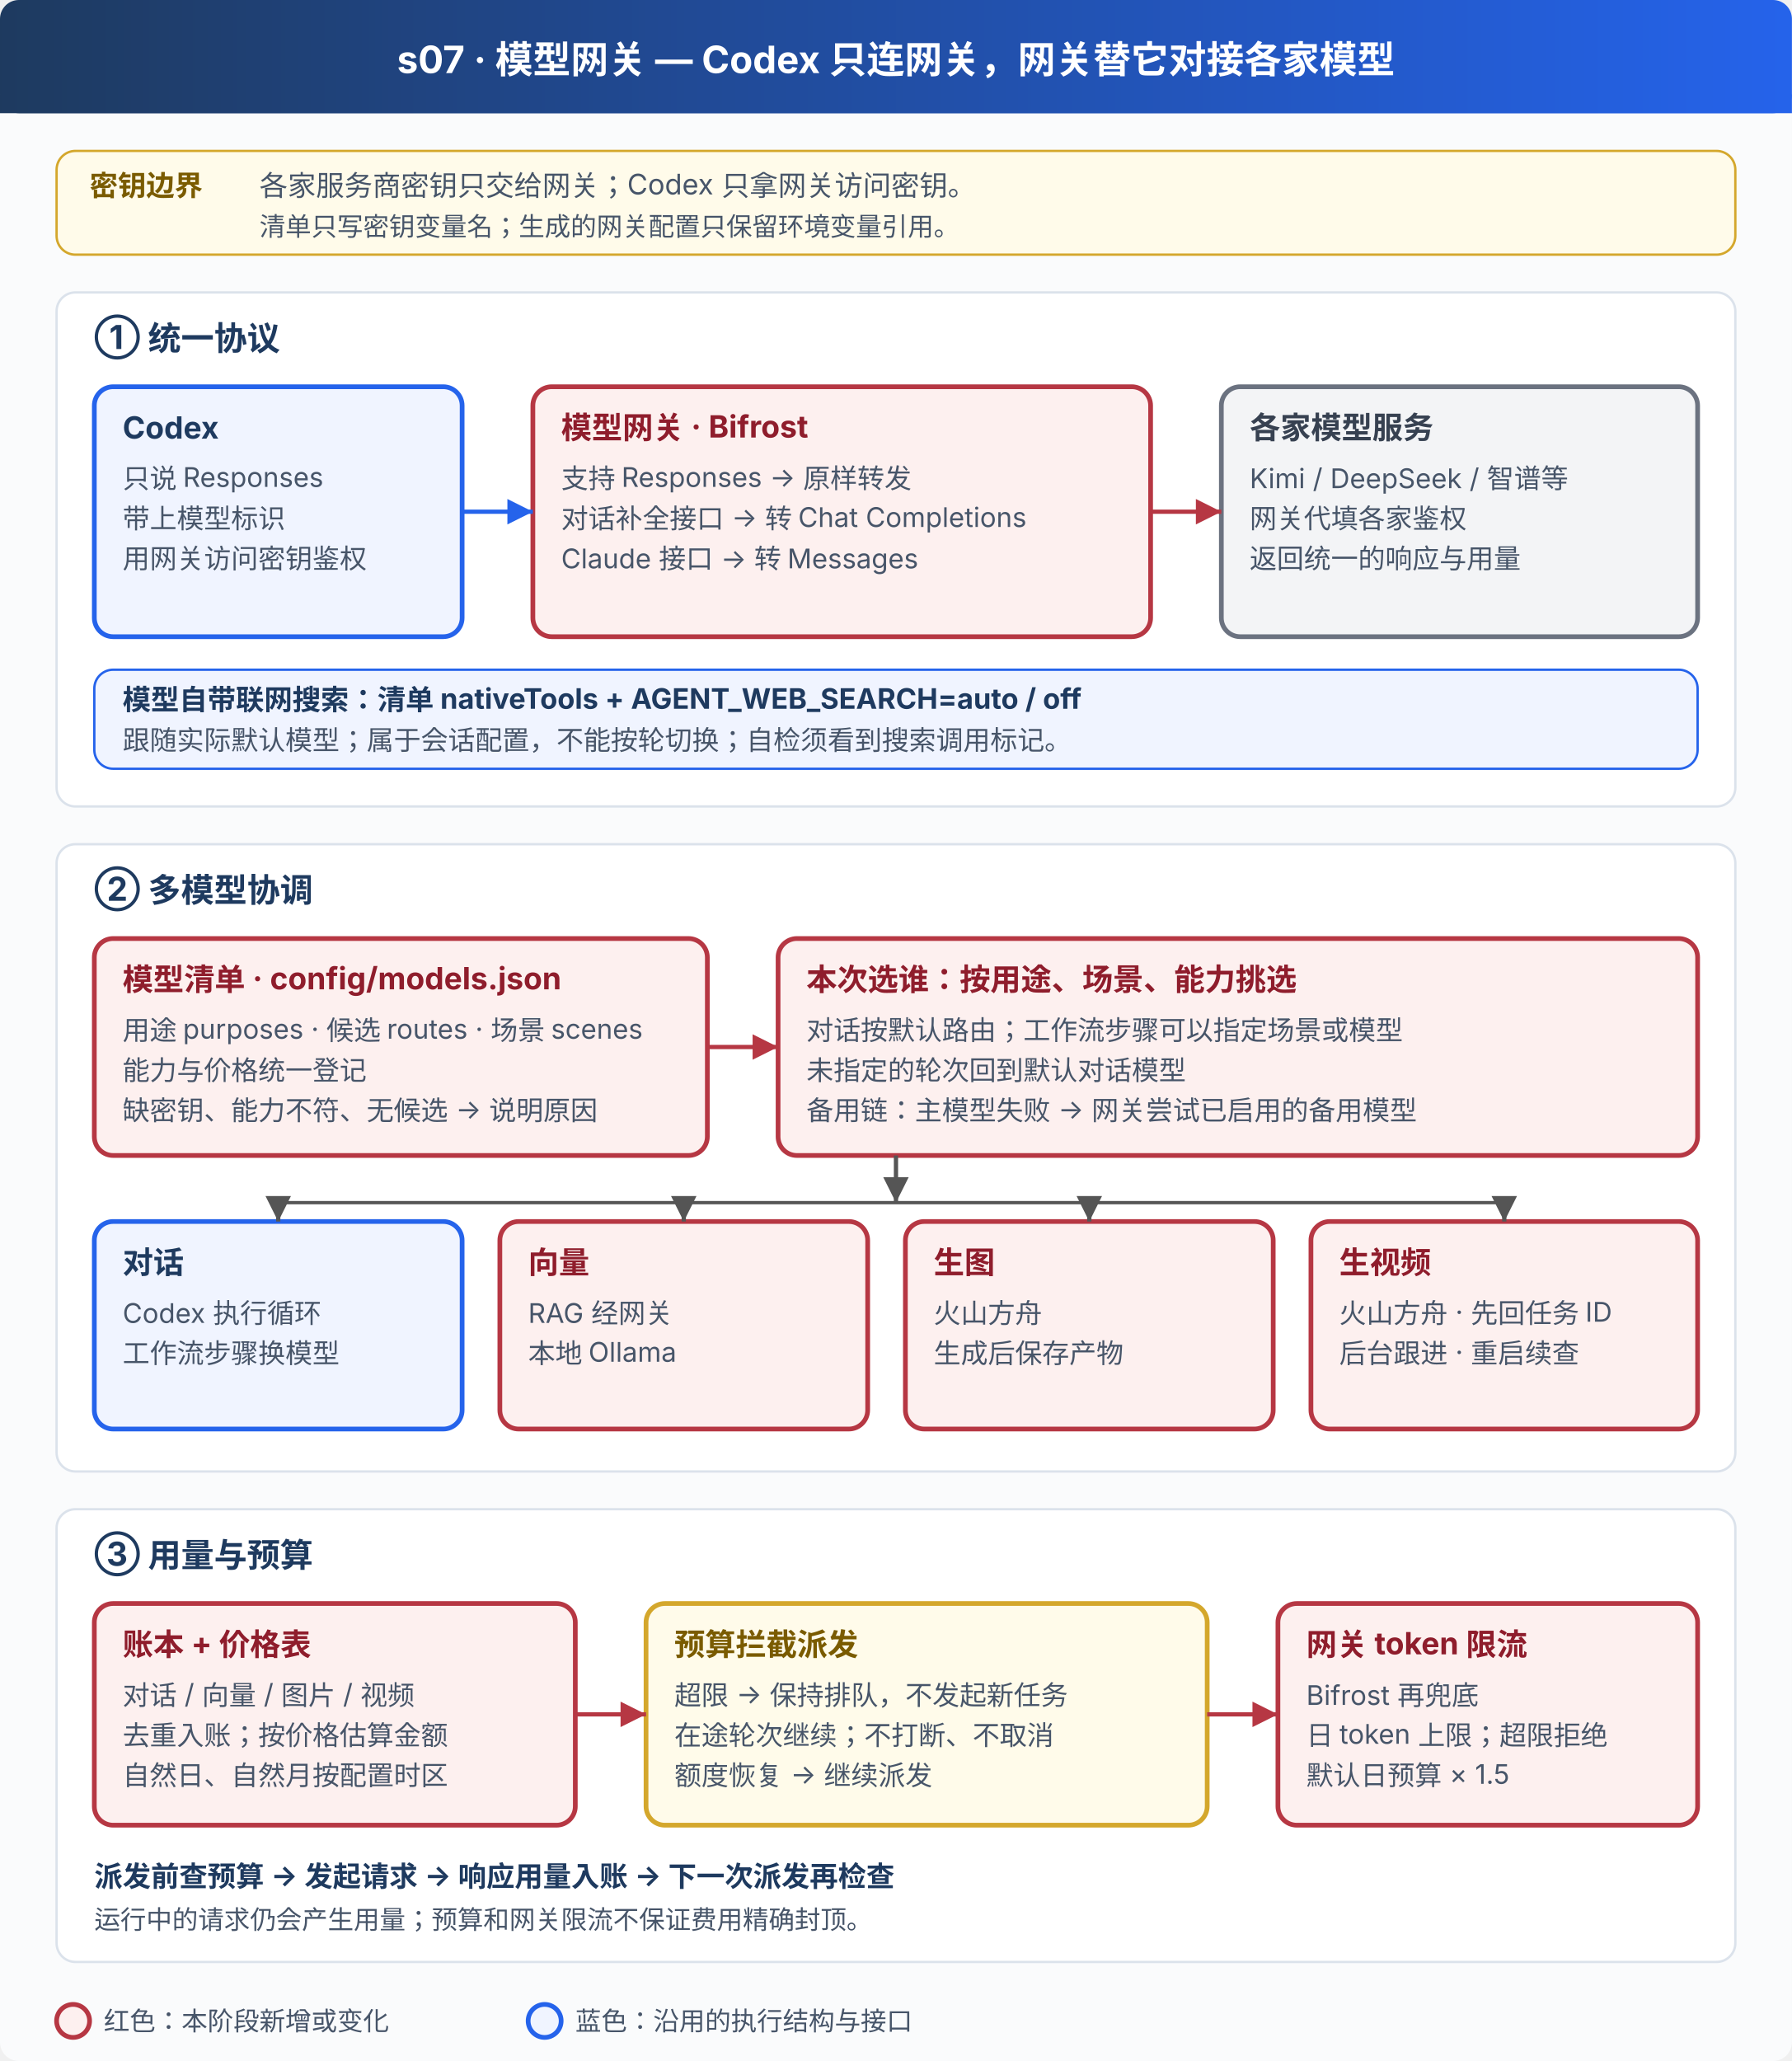
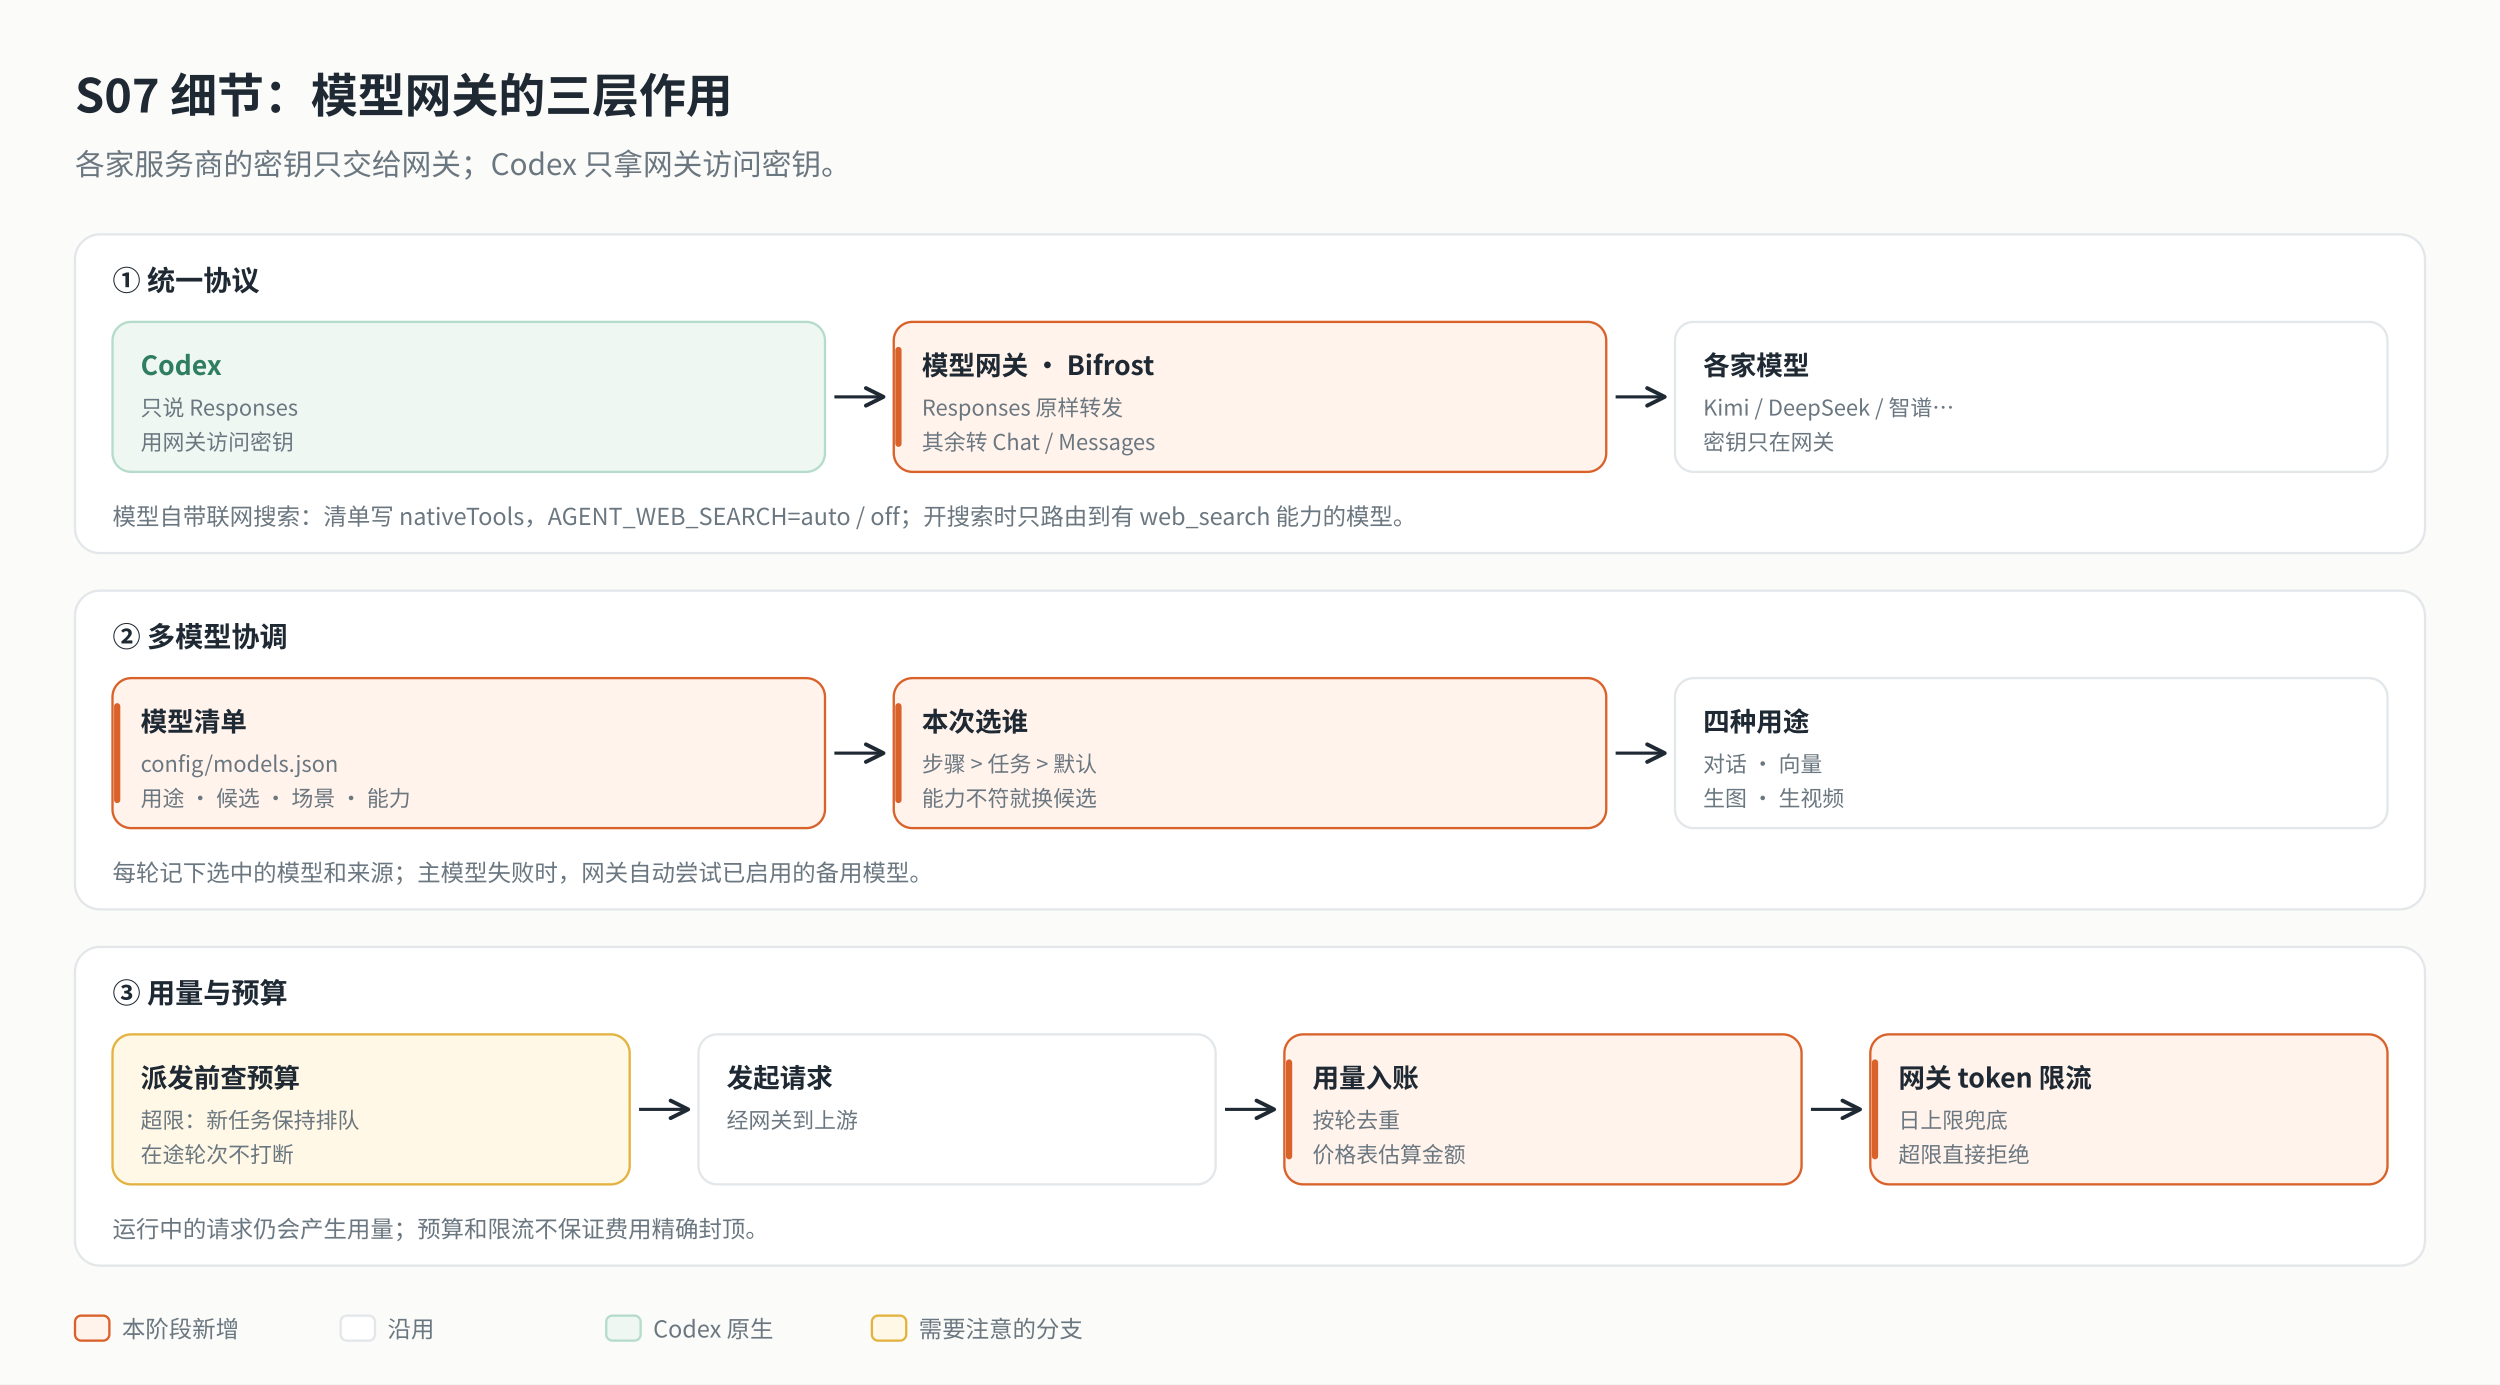
- <svg xmlns="http://www.w3.org/2000/svg" width="760" height="874" viewBox="0 0 760 874" font-family="system-ui, -apple-system, 'PingFang SC', 'Microsoft YaHei', sans-serif" role="img" aria-labelledby="title desc">
+ <svg xmlns="http://www.w3.org/2000/svg" width="1600" height="886" viewBox="0 0 1600 886" role="img" aria-labelledby="title desc">
  <defs>
-     <marker id="arrow-gray" viewBox="0 0 10 10" refX="10" refY="5" markerWidth="6" markerHeight="6" orient="auto-start-reverse">
-       <path d="M 0 0 L 10 5 L 0 10 z" fill="#555" />
+     <marker id="m1F2933" viewBox="0 0 10 10" refX="8" refY="5" markerWidth="7" markerHeight="7" orient="auto-start-reverse">
+       <path d="M1 1 L9 5 L1 9" fill="none" stroke="#1F2933" stroke-width="1.8" stroke-linecap="round" stroke-linejoin="round" />
    </marker>
-     <marker id="arrow-blue" viewBox="0 0 10 10" refX="10" refY="5" markerWidth="6" markerHeight="6" orient="auto-start-reverse">
-       <path d="M 0 0 L 10 5 L 0 10 z" fill="#2563eb" />
-     </marker>
-     <marker id="arrow-red" viewBox="0 0 10 10" refX="10" refY="5" markerWidth="6" markerHeight="6" orient="auto-start-reverse">
-       <path d="M 0 0 L 10 5 L 0 10 z" fill="#b63743" />
-     </marker>
-     <linearGradient id="header" x1="0" y1="0" x2="1" y2="0">
-       <stop offset="0%" stop-color="#1e3a5f" />
-       <stop offset="100%" stop-color="#2563eb" />
-     </linearGradient>
  </defs>
-   <rect width="760" height="874" fill="#fafbfc" rx="8" />
-   <rect width="760" height="48" fill="url(#header)" rx="8" />
-   <rect y="40" width="760" height="8" fill="url(#header)" />
-   <text x="380" y="31" fill="#fff" font-size="16" font-weight="700" text-anchor="middle">s07 · 模型网关 — Codex 只连网关，网关替它对接各家模型</text>
-   <rect x="24" y="64" width="712" height="44" rx="8" fill="#fffbea" stroke="#d4a72c" stroke-width="1" />
-   <text x="38" y="83" fill="#7a5b00" font-size="12" font-weight="700" text-anchor="start">密钥边界</text>
-   <text x="110" y="83" fill="#475569" font-size="12" font-weight="400" text-anchor="start">各家服务商密钥只交给网关；Codex 只拿网关访问密钥。</text>
-   <text x="110" y="100" fill="#475569" font-size="11" font-weight="400" text-anchor="start">清单只写密钥变量名；生成的网关配置只保留环境变量引用。</text>
-   <rect x="24" y="124" width="712" height="218" rx="8" fill="#fff" stroke="#dbe2eb" stroke-width="1" />
-   <text x="40" y="148" fill="#1e3a5f" font-size="14" font-weight="700" text-anchor="start">① 统一协议</text>
-   <rect x="40" y="164" width="156" height="106" rx="8" fill="#f0f4ff" stroke="#2563eb" stroke-width="2" />
-   <text x="52" y="186" fill="#1e3a5f" font-size="13" font-weight="700" text-anchor="start">Codex</text>
-   <text x="52" y="207" fill="#475569" font-size="11.5" font-weight="400" text-anchor="start">只说 Responses</text>
-   <text x="52" y="224" fill="#475569" font-size="11.5" font-weight="400" text-anchor="start">带上模型标识</text>
-   <text x="52" y="241" fill="#475569" font-size="11.5" font-weight="400" text-anchor="start">用网关访问密钥鉴权</text>
-   <rect x="226" y="164" width="262" height="106" rx="8" fill="#fdf0ef" stroke="#b63743" stroke-width="2" />
-   <text x="238" y="186" fill="#8f1d2c" font-size="13" font-weight="700" text-anchor="start">模型网关 · Bifrost</text>
-   <text x="238" y="207" fill="#475569" font-size="11.5" font-weight="400" text-anchor="start">支持 Responses → 原样转发</text>
-   <text x="238" y="224" fill="#475569" font-size="11.5" font-weight="400" text-anchor="start">对话补全接口 → 转 Chat Completions</text>
-   <text x="238" y="241" fill="#475569" font-size="11.5" font-weight="400" text-anchor="start">Claude 接口 → 转 Messages</text>
-   <rect x="518" y="164" width="202" height="106" rx="8" fill="#f3f4f6" stroke="#6b7280" stroke-width="2" />
-   <text x="530" y="186" fill="#374151" font-size="13" font-weight="700" text-anchor="start">各家模型服务</text>
-   <text x="530" y="207" fill="#475569" font-size="11.5" font-weight="400" text-anchor="start">Kimi / DeepSeek / 智谱等</text>
-   <text x="530" y="224" fill="#475569" font-size="11.5" font-weight="400" text-anchor="start">网关代填各家鉴权</text>
-   <text x="530" y="241" fill="#475569" font-size="11.5" font-weight="400" text-anchor="start">返回统一的响应与用量</text>
-   <path d="M 196 217 H 226" fill="none" stroke="#2563eb" stroke-width="1.8" marker-end="url(#arrow-blue)" />
-   <path d="M 488 217 H 518" fill="none" stroke="#b63743" stroke-width="1.8" marker-end="url(#arrow-red)" />
-   <rect x="40" y="284" width="680" height="42" rx="8" fill="#f0f4ff" stroke="#2563eb" stroke-width="1" />
-   <text x="52" y="301" fill="#1e3a5f" font-size="12" font-weight="700" text-anchor="start">模型自带联网搜索：清单 nativeTools + AGENT_WEB_SEARCH=auto / off</text>
-   <text x="52" y="318" fill="#475569" font-size="11.5" font-weight="400" text-anchor="start">跟随实际默认模型；属于会话配置，不能按轮切换；自检须看到搜索调用标记。</text>
-   <rect x="24" y="358" width="712" height="266" rx="8" fill="#fff" stroke="#dbe2eb" stroke-width="1" />
-   <text x="40" y="382" fill="#1e3a5f" font-size="14" font-weight="700" text-anchor="start">② 多模型协调</text>
-   <rect x="40" y="398" width="260" height="92" rx="8" fill="#fdf0ef" stroke="#b63743" stroke-width="2" />
-   <text x="52" y="420" fill="#8f1d2c" font-size="13" font-weight="700" text-anchor="start">模型清单 · config/models.json</text>
-   <text x="52" y="441" fill="#475569" font-size="11.5" font-weight="400" text-anchor="start">用途 purposes · 候选 routes · 场景 scenes</text>
-   <text x="52" y="458" fill="#475569" font-size="11.5" font-weight="400" text-anchor="start">能力与价格统一登记</text>
-   <text x="52" y="475" fill="#475569" font-size="11.5" font-weight="400" text-anchor="start">缺密钥、能力不符、无候选 → 说明原因</text>
-   <rect x="330" y="398" width="390" height="92" rx="8" fill="#fdf0ef" stroke="#b63743" stroke-width="2" />
-   <text x="342" y="420" fill="#8f1d2c" font-size="13" font-weight="700" text-anchor="start">本次选谁：按用途、场景、能力挑选</text>
-   <text x="342" y="441" fill="#475569" font-size="11.5" font-weight="400" text-anchor="start">对话按默认路由；工作流步骤可以指定场景或模型</text>
-   <text x="342" y="458" fill="#475569" font-size="11.5" font-weight="400" text-anchor="start">未指定的轮次回到默认对话模型</text>
-   <text x="342" y="475" fill="#475569" font-size="11.5" font-weight="400" text-anchor="start">备用链：主模型失败 → 网关尝试已启用的备用模型</text>
-   <path d="M 300 444 H 330" fill="none" stroke="#b63743" stroke-width="1.8" marker-end="url(#arrow-red)" />
-   <path d="M 380 490 V 510" fill="none" stroke="#555" stroke-width="1.8" marker-end="url(#arrow-gray)" />
-   <rect x="40" y="518" width="156" height="88" rx="8" fill="#f0f4ff" stroke="#2563eb" stroke-width="2" />
-   <text x="52" y="540" fill="#1e3a5f" font-size="13" font-weight="700" text-anchor="start">对话</text>
-   <text x="52" y="561" fill="#475569" font-size="11.5" font-weight="400" text-anchor="start">Codex 执行循环</text>
-   <text x="52" y="578" fill="#475569" font-size="11.5" font-weight="400" text-anchor="start">工作流步骤换模型</text>
-   <rect x="212" y="518" width="156" height="88" rx="8" fill="#fdf0ef" stroke="#b63743" stroke-width="2" />
-   <text x="224" y="540" fill="#8f1d2c" font-size="13" font-weight="700" text-anchor="start">向量</text>
-   <text x="224" y="561" fill="#475569" font-size="11.5" font-weight="400" text-anchor="start">RAG 经网关</text>
-   <text x="224" y="578" fill="#475569" font-size="11.5" font-weight="400" text-anchor="start">本地 Ollama</text>
-   <rect x="384" y="518" width="156" height="88" rx="8" fill="#fdf0ef" stroke="#b63743" stroke-width="2" />
-   <text x="396" y="540" fill="#8f1d2c" font-size="13" font-weight="700" text-anchor="start">生图</text>
-   <text x="396" y="561" fill="#475569" font-size="11.5" font-weight="400" text-anchor="start">火山方舟</text>
-   <text x="396" y="578" fill="#475569" font-size="11.5" font-weight="400" text-anchor="start">生成后保存产物</text>
-   <rect x="556" y="518" width="164" height="88" rx="8" fill="#fdf0ef" stroke="#b63743" stroke-width="2" />
-   <text x="568" y="540" fill="#8f1d2c" font-size="13" font-weight="700" text-anchor="start">生视频</text>
-   <text x="568" y="561" fill="#475569" font-size="11.5" font-weight="400" text-anchor="start">火山方舟 · 先回任务 ID</text>
-   <text x="568" y="578" fill="#475569" font-size="11.5" font-weight="400" text-anchor="start">后台跟进 · 重启续查</text>
-   <path d="M 118 510 H 638" fill="none" stroke="#555" stroke-width="1.4" />
-   <path d="M 118 510 V 518" fill="none" stroke="#555" stroke-width="1.8" marker-end="url(#arrow-gray)" />
-   <path d="M 290 510 V 518" fill="none" stroke="#555" stroke-width="1.8" marker-end="url(#arrow-gray)" />
-   <path d="M 462 510 V 518" fill="none" stroke="#555" stroke-width="1.8" marker-end="url(#arrow-gray)" />
-   <path d="M 638 510 V 518" fill="none" stroke="#555" stroke-width="1.8" marker-end="url(#arrow-gray)" />
-   <rect x="24" y="640" width="712" height="192" rx="8" fill="#fff" stroke="#dbe2eb" stroke-width="1" />
-   <text x="40" y="664" fill="#1e3a5f" font-size="14" font-weight="700" text-anchor="start">③ 用量与预算</text>
-   <rect x="40" y="680" width="204" height="94" rx="8" fill="#fdf0ef" stroke="#b63743" stroke-width="2" />
-   <text x="52" y="702" fill="#8f1d2c" font-size="13" font-weight="700" text-anchor="start">账本 + 价格表</text>
-   <text x="52" y="723" fill="#475569" font-size="11.5" font-weight="400" text-anchor="start">对话 / 向量 / 图片 / 视频</text>
-   <text x="52" y="740" fill="#475569" font-size="11.5" font-weight="400" text-anchor="start">去重入账；按价格估算金额</text>
-   <text x="52" y="757" fill="#475569" font-size="11.5" font-weight="400" text-anchor="start">自然日、自然月按配置时区</text>
-   <rect x="274" y="680" width="238" height="94" rx="8" fill="#fffbea" stroke="#d4a72c" stroke-width="2" />
-   <text x="286" y="702" fill="#7a5b00" font-size="13" font-weight="700" text-anchor="start">预算拦截派发</text>
-   <text x="286" y="723" fill="#475569" font-size="11.5" font-weight="400" text-anchor="start">超限 → 保持排队，不发起新任务</text>
-   <text x="286" y="740" fill="#475569" font-size="11.5" font-weight="400" text-anchor="start">在途轮次继续；不打断、不取消</text>
-   <text x="286" y="757" fill="#475569" font-size="11.5" font-weight="400" text-anchor="start">额度恢复 → 继续派发</text>
-   <rect x="542" y="680" width="178" height="94" rx="8" fill="#fdf0ef" stroke="#b63743" stroke-width="2" />
-   <text x="554" y="702" fill="#8f1d2c" font-size="13" font-weight="700" text-anchor="start">网关 token 限流</text>
-   <text x="554" y="723" fill="#475569" font-size="11.5" font-weight="400" text-anchor="start">Bifrost 再兜底</text>
-   <text x="554" y="740" fill="#475569" font-size="11.5" font-weight="400" text-anchor="start">日 token 上限；超限拒绝</text>
-   <text x="554" y="757" fill="#475569" font-size="11.5" font-weight="400" text-anchor="start">默认日预算 × 1.5</text>
-   <path d="M 244 727 H 274" fill="none" stroke="#b63743" stroke-width="1.8" marker-end="url(#arrow-red)" />
-   <path d="M 512 727 H 542" fill="none" stroke="#b63743" stroke-width="1.8" marker-end="url(#arrow-red)" />
-   <text x="40" y="800" fill="#1e3a5f" font-size="12" font-weight="700" text-anchor="start">派发前查预算 → 发起请求 → 响应用量入账 → 下一次派发再检查</text>
-   <text x="40" y="818" fill="#475569" font-size="11" font-weight="400" text-anchor="start">运行中的请求仍会产生用量；预算和网关限流不保证费用精确封顶。</text>
-   <rect x="24" y="850" width="14" height="14" rx="8" fill="#fdf0ef" stroke="#b63743" stroke-width="2" />
-   <text x="44" y="861" fill="#475569" font-size="11" font-weight="400" text-anchor="start">红色：本阶段新增或变化</text>
-   <rect x="224" y="850" width="14" height="14" rx="8" fill="#f0f4ff" stroke="#2563eb" stroke-width="2" />
-   <text x="244" y="861" fill="#475569" font-size="11" font-weight="400" text-anchor="start">蓝色：沿用的执行结构与接口</text>
+   <g font-family="PingFang SC, Microsoft YaHei, Noto Sans CJK SC, sans-serif">
+     <rect x="0" y="0" width="1600" height="886" fill="#FBFBF9" />
+     <text x="48" y="72" font-size="30" fill="#1F2933" font-weight="700">S07 细节：模型网关的三层作用</text>
+     <text x="48" y="112" font-size="19" fill="#6B7780">各家服务商的密钥只交给网关；Codex 只拿网关访问密钥。</text>
+     <rect x="48" y="150" width="1504" height="204" rx="16" fill="#FFFFFF" stroke="#E3E7EA" stroke-width="1.5" />
+     <text x="72" y="186" font-size="18" fill="#1F2933" font-weight="700" text-anchor="start">① 统一协议</text>
+     <rect x="72" y="206" width="456" height="96" rx="12" fill="#EEF7F2" stroke="#B5DCCB" stroke-width="1.5" />
+     <text x="90" y="240" font-size="17" fill="#2F7D62" font-weight="650" text-anchor="start">Codex</text>
+     <text x="90" y="266" font-size="14" fill="#6B7780" font-weight="400" text-anchor="start">只说 Responses</text>
+     <text x="90" y="288" font-size="14" fill="#6B7780" font-weight="400" text-anchor="start">用网关访问密钥</text>
+     <path d="M534,254 L564,254" fill="none" stroke="#1F2933" stroke-width="2" marker-end="url(#m1F2933)" />
+     <rect x="572" y="206" width="456" height="96" rx="12" fill="#FFF3EC" stroke="#D9622B" stroke-width="1.5" />
+     <rect x="573" y="222" width="4" height="64" rx="2" fill="#D9622B" />
+     <text x="590" y="240" font-size="17" fill="#1F2933" font-weight="650" text-anchor="start">模型网关 · Bifrost</text>
+     <text x="590" y="266" font-size="14" fill="#6B7780" font-weight="400" text-anchor="start">Responses 原样转发</text>
+     <text x="590" y="288" font-size="14" fill="#6B7780" font-weight="400" text-anchor="start">其余转 Chat / Messages</text>
+     <path d="M1034,254 L1064,254" fill="none" stroke="#1F2933" stroke-width="2" marker-end="url(#m1F2933)" />
+     <rect x="1072" y="206" width="456" height="96" rx="12" fill="#FFFFFF" stroke="#E3E7EA" stroke-width="1.5" />
+     <text x="1090" y="240" font-size="17" fill="#1F2933" font-weight="650" text-anchor="start">各家模型</text>
+     <text x="1090" y="266" font-size="14" fill="#6B7780" font-weight="400" text-anchor="start">Kimi / DeepSeek / 智谱…</text>
+     <text x="1090" y="288" font-size="14" fill="#6B7780" font-weight="400" text-anchor="start">密钥只在网关</text>
+     <text x="72" y="336" font-size="15" fill="#6B7780" font-weight="400" text-anchor="start">模型自带联网搜索：清单写 nativeTools，AGENT_WEB_SEARCH=auto / off；开搜索时只路由到有 web_search 能力的模型。</text>
+     <rect x="48" y="378" width="1504" height="204" rx="16" fill="#FFFFFF" stroke="#E3E7EA" stroke-width="1.5" />
+     <text x="72" y="414" font-size="18" fill="#1F2933" font-weight="700" text-anchor="start">② 多模型协调</text>
+     <rect x="72" y="434" width="456" height="96" rx="12" fill="#FFF3EC" stroke="#D9622B" stroke-width="1.5" />
+     <rect x="73" y="450" width="4" height="64" rx="2" fill="#D9622B" />
+     <text x="90" y="468" font-size="17" fill="#1F2933" font-weight="650" text-anchor="start">模型清单</text>
+     <text x="90" y="494" font-size="14" fill="#6B7780" font-weight="400" text-anchor="start">config/models.json</text>
+     <text x="90" y="516" font-size="14" fill="#6B7780" font-weight="400" text-anchor="start">用途 · 候选 · 场景 · 能力</text>
+     <path d="M534,482 L564,482" fill="none" stroke="#1F2933" stroke-width="2" marker-end="url(#m1F2933)" />
+     <rect x="572" y="434" width="456" height="96" rx="12" fill="#FFF3EC" stroke="#D9622B" stroke-width="1.5" />
+     <rect x="573" y="450" width="4" height="64" rx="2" fill="#D9622B" />
+     <text x="590" y="468" font-size="17" fill="#1F2933" font-weight="650" text-anchor="start">本次选谁</text>
+     <text x="590" y="494" font-size="14" fill="#6B7780" font-weight="400" text-anchor="start">步骤 &gt; 任务 &gt; 默认</text>
+     <text x="590" y="516" font-size="14" fill="#6B7780" font-weight="400" text-anchor="start">能力不符就换候选</text>
+     <path d="M1034,482 L1064,482" fill="none" stroke="#1F2933" stroke-width="2" marker-end="url(#m1F2933)" />
+     <rect x="1072" y="434" width="456" height="96" rx="12" fill="#FFFFFF" stroke="#E3E7EA" stroke-width="1.5" />
+     <text x="1090" y="468" font-size="17" fill="#1F2933" font-weight="650" text-anchor="start">四种用途</text>
+     <text x="1090" y="494" font-size="14" fill="#6B7780" font-weight="400" text-anchor="start">对话 · 向量</text>
+     <text x="1090" y="516" font-size="14" fill="#6B7780" font-weight="400" text-anchor="start">生图 · 生视频</text>
+     <text x="72" y="564" font-size="15" fill="#6B7780" font-weight="400" text-anchor="start">每轮记下选中的模型和来源；主模型失败时，网关自动尝试已启用的备用模型。</text>
+     <rect x="48" y="606" width="1504" height="204" rx="16" fill="#FFFFFF" stroke="#E3E7EA" stroke-width="1.5" />
+     <text x="72" y="642" font-size="18" fill="#1F2933" font-weight="700" text-anchor="start">③ 用量与预算</text>
+     <rect x="72" y="662" width="331" height="96" rx="12" fill="#FFF8E6" stroke="#E3B341" stroke-width="1.5" />
+     <text x="90" y="696" font-size="17" fill="#1F2933" font-weight="650" text-anchor="start">派发前查预算</text>
+     <text x="90" y="722" font-size="14" fill="#6B7780" font-weight="400" text-anchor="start">超限：新任务保持排队</text>
+     <text x="90" y="744" font-size="14" fill="#6B7780" font-weight="400" text-anchor="start">在途轮次不打断</text>
+     <path d="M409,710 L439,710" fill="none" stroke="#1F2933" stroke-width="2" marker-end="url(#m1F2933)" />
+     <rect x="447" y="662" width="331" height="96" rx="12" fill="#FFFFFF" stroke="#E3E7EA" stroke-width="1.5" />
+     <text x="465" y="696" font-size="17" fill="#1F2933" font-weight="650" text-anchor="start">发起请求</text>
+     <text x="465" y="722" font-size="14" fill="#6B7780" font-weight="400" text-anchor="start">经网关到上游</text>
+     <path d="M784,710 L814,710" fill="none" stroke="#1F2933" stroke-width="2" marker-end="url(#m1F2933)" />
+     <rect x="822" y="662" width="331" height="96" rx="12" fill="#FFF3EC" stroke="#D9622B" stroke-width="1.5" />
+     <rect x="823" y="678" width="4" height="64" rx="2" fill="#D9622B" />
+     <text x="840" y="696" font-size="17" fill="#1F2933" font-weight="650" text-anchor="start">用量入账</text>
+     <text x="840" y="722" font-size="14" fill="#6B7780" font-weight="400" text-anchor="start">按轮去重</text>
+     <text x="840" y="744" font-size="14" fill="#6B7780" font-weight="400" text-anchor="start">价格表估算金额</text>
+     <path d="M1159,710 L1189,710" fill="none" stroke="#1F2933" stroke-width="2" marker-end="url(#m1F2933)" />
+     <rect x="1197" y="662" width="331" height="96" rx="12" fill="#FFF3EC" stroke="#D9622B" stroke-width="1.5" />
+     <rect x="1198" y="678" width="4" height="64" rx="2" fill="#D9622B" />
+     <text x="1215" y="696" font-size="17" fill="#1F2933" font-weight="650" text-anchor="start">网关 token 限流</text>
+     <text x="1215" y="722" font-size="14" fill="#6B7780" font-weight="400" text-anchor="start">日上限兜底</text>
+     <text x="1215" y="744" font-size="14" fill="#6B7780" font-weight="400" text-anchor="start">超限直接拒绝</text>
+     <text x="72" y="792" font-size="15" fill="#6B7780" font-weight="400" text-anchor="start">运行中的请求仍会产生用量；预算和限流不保证费用精确封顶。</text>
+     <rect x="48" y="842" width="22" height="16" rx="4" fill="#FFF3EC" stroke="#D9622B" stroke-width="1.5" />
+     <text x="78" y="856" font-size="15" fill="#6B7780" font-weight="400" text-anchor="start">本阶段新增</text>
+     <rect x="218" y="842" width="22" height="16" rx="4" fill="#FFFFFF" stroke="#E3E7EA" stroke-width="1.5" />
+     <text x="248" y="856" font-size="15" fill="#6B7780" font-weight="400" text-anchor="start">沿用</text>
+     <rect x="388" y="842" width="22" height="16" rx="4" fill="#EEF7F2" stroke="#B5DCCB" stroke-width="1.5" />
+     <text x="418" y="856" font-size="15" fill="#6B7780" font-weight="400" text-anchor="start">Codex 原生</text>
+     <rect x="558" y="842" width="22" height="16" rx="4" fill="#FFF8E6" stroke="#E3B341" stroke-width="1.5" />
+     <text x="588" y="856" font-size="15" fill="#6B7780" font-weight="400" text-anchor="start">需要注意的分支</text>
+   </g>
</svg>
